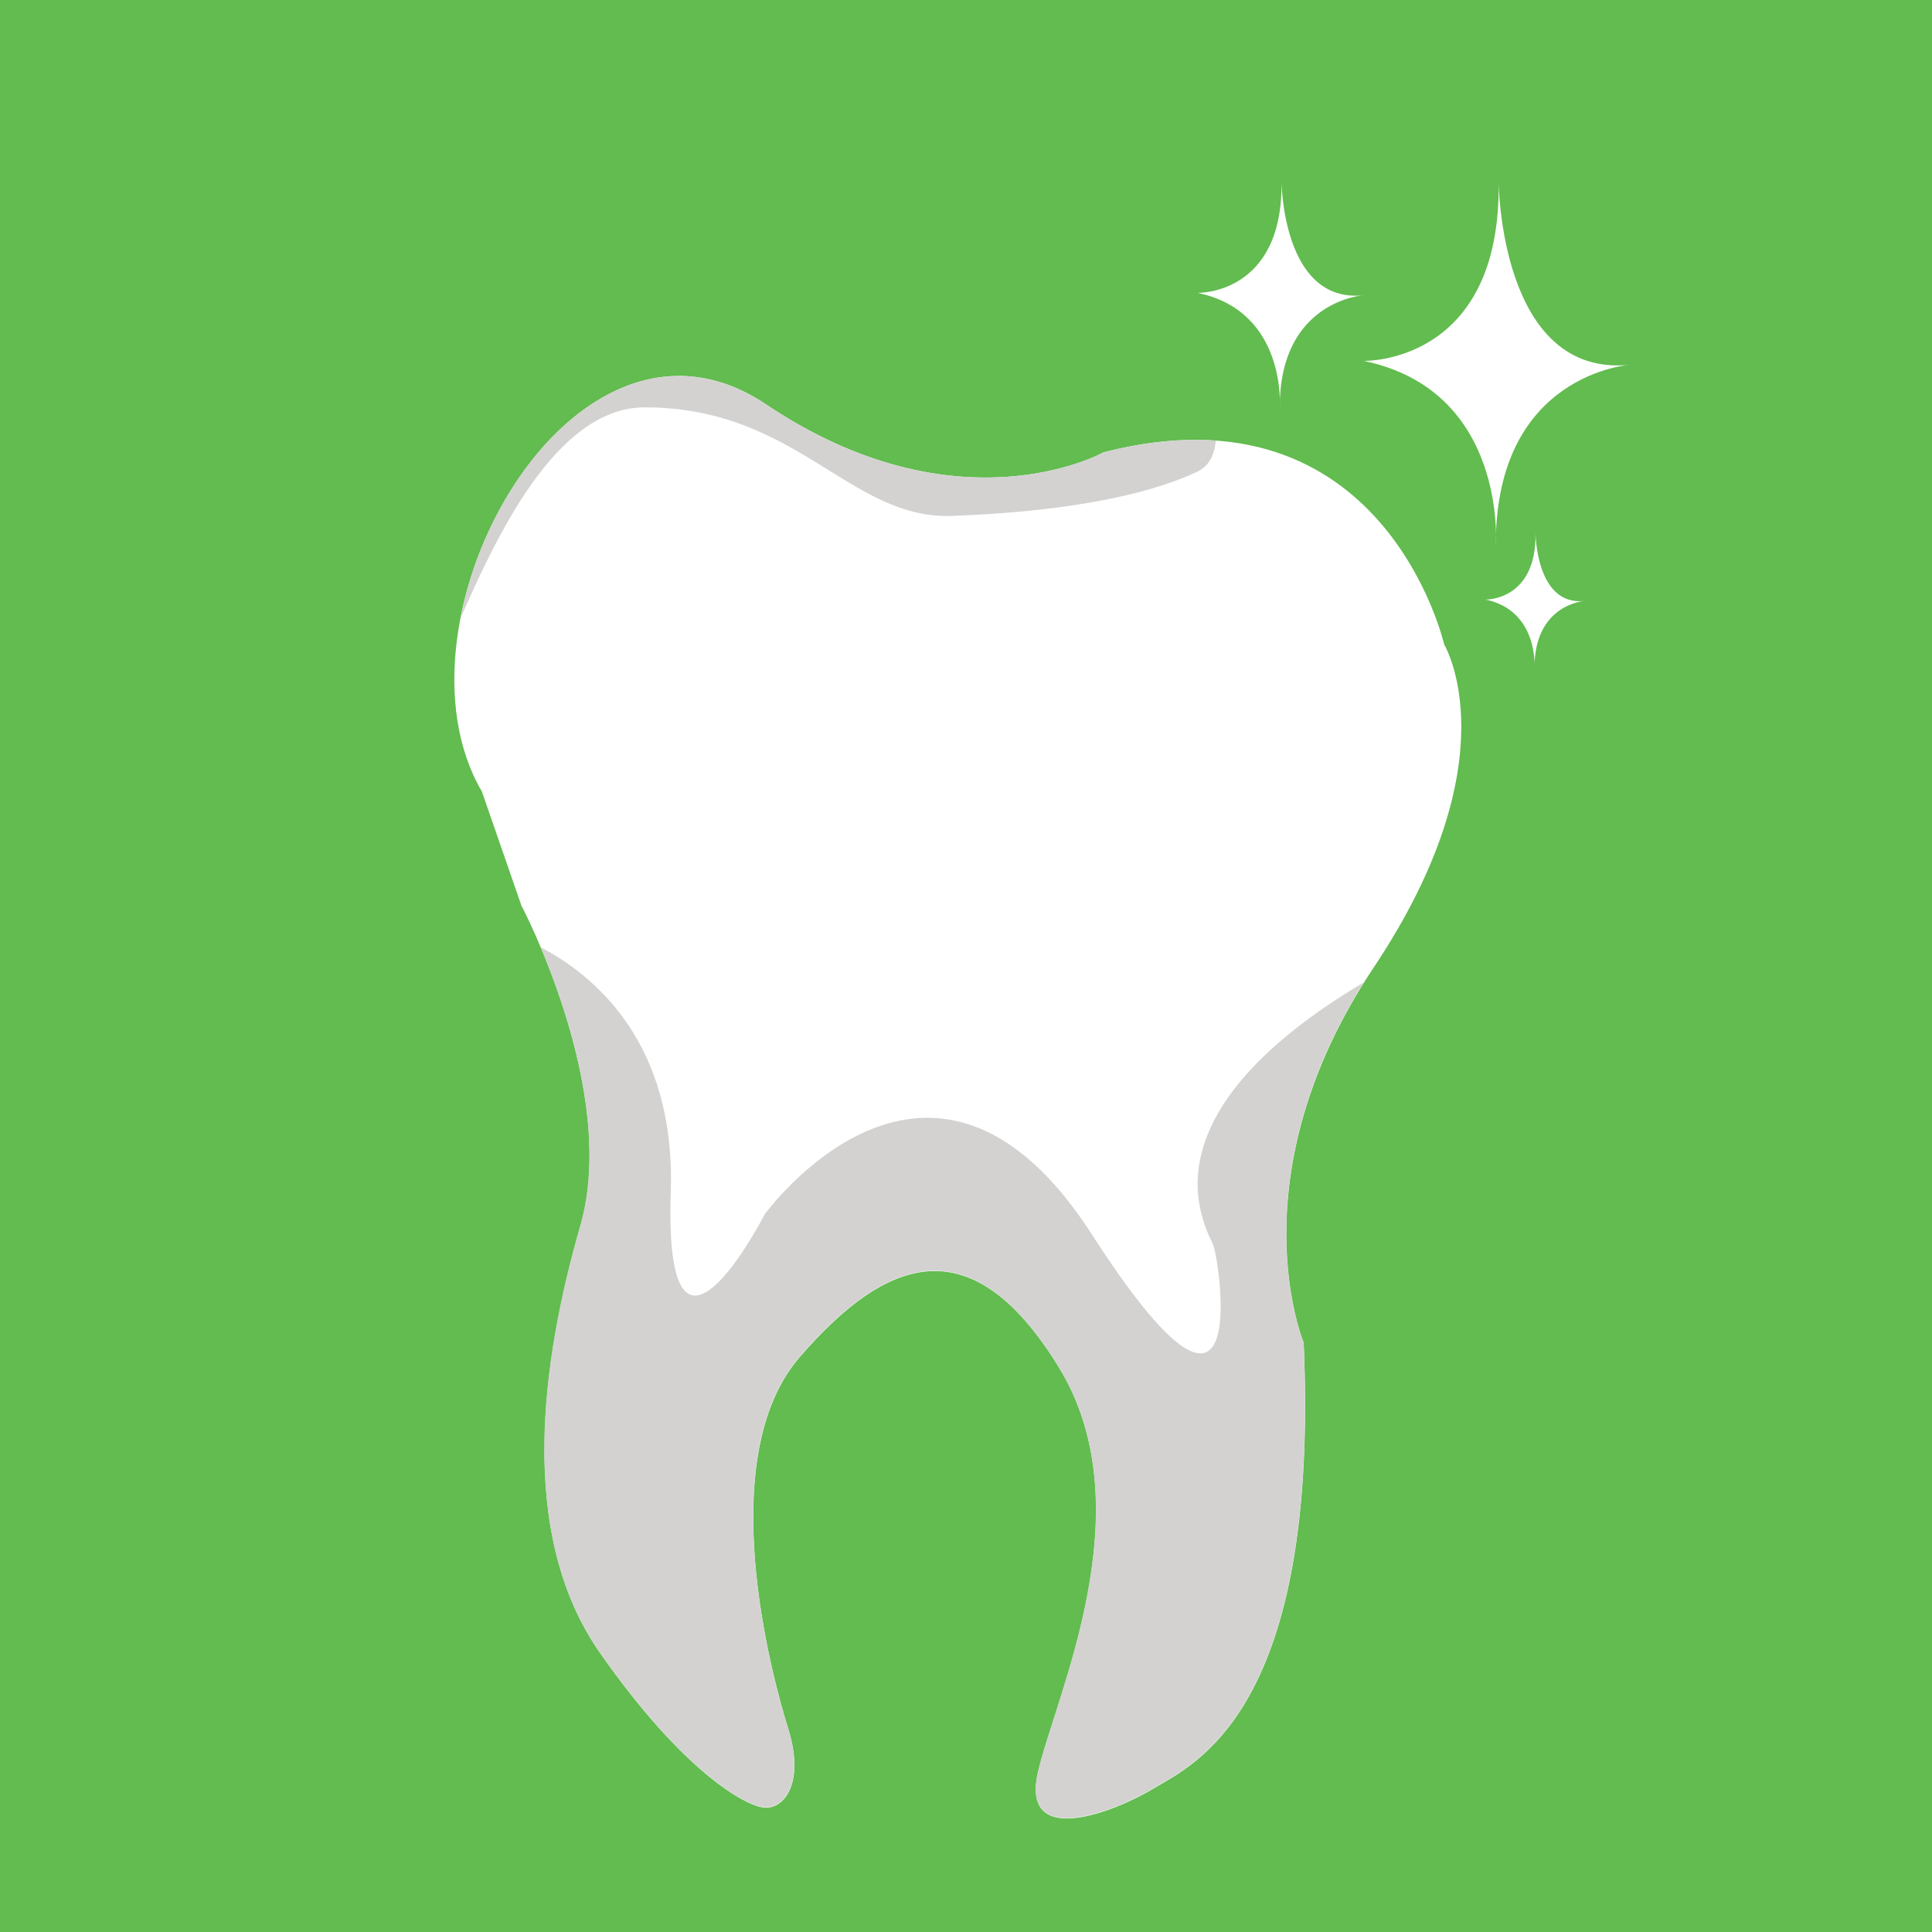
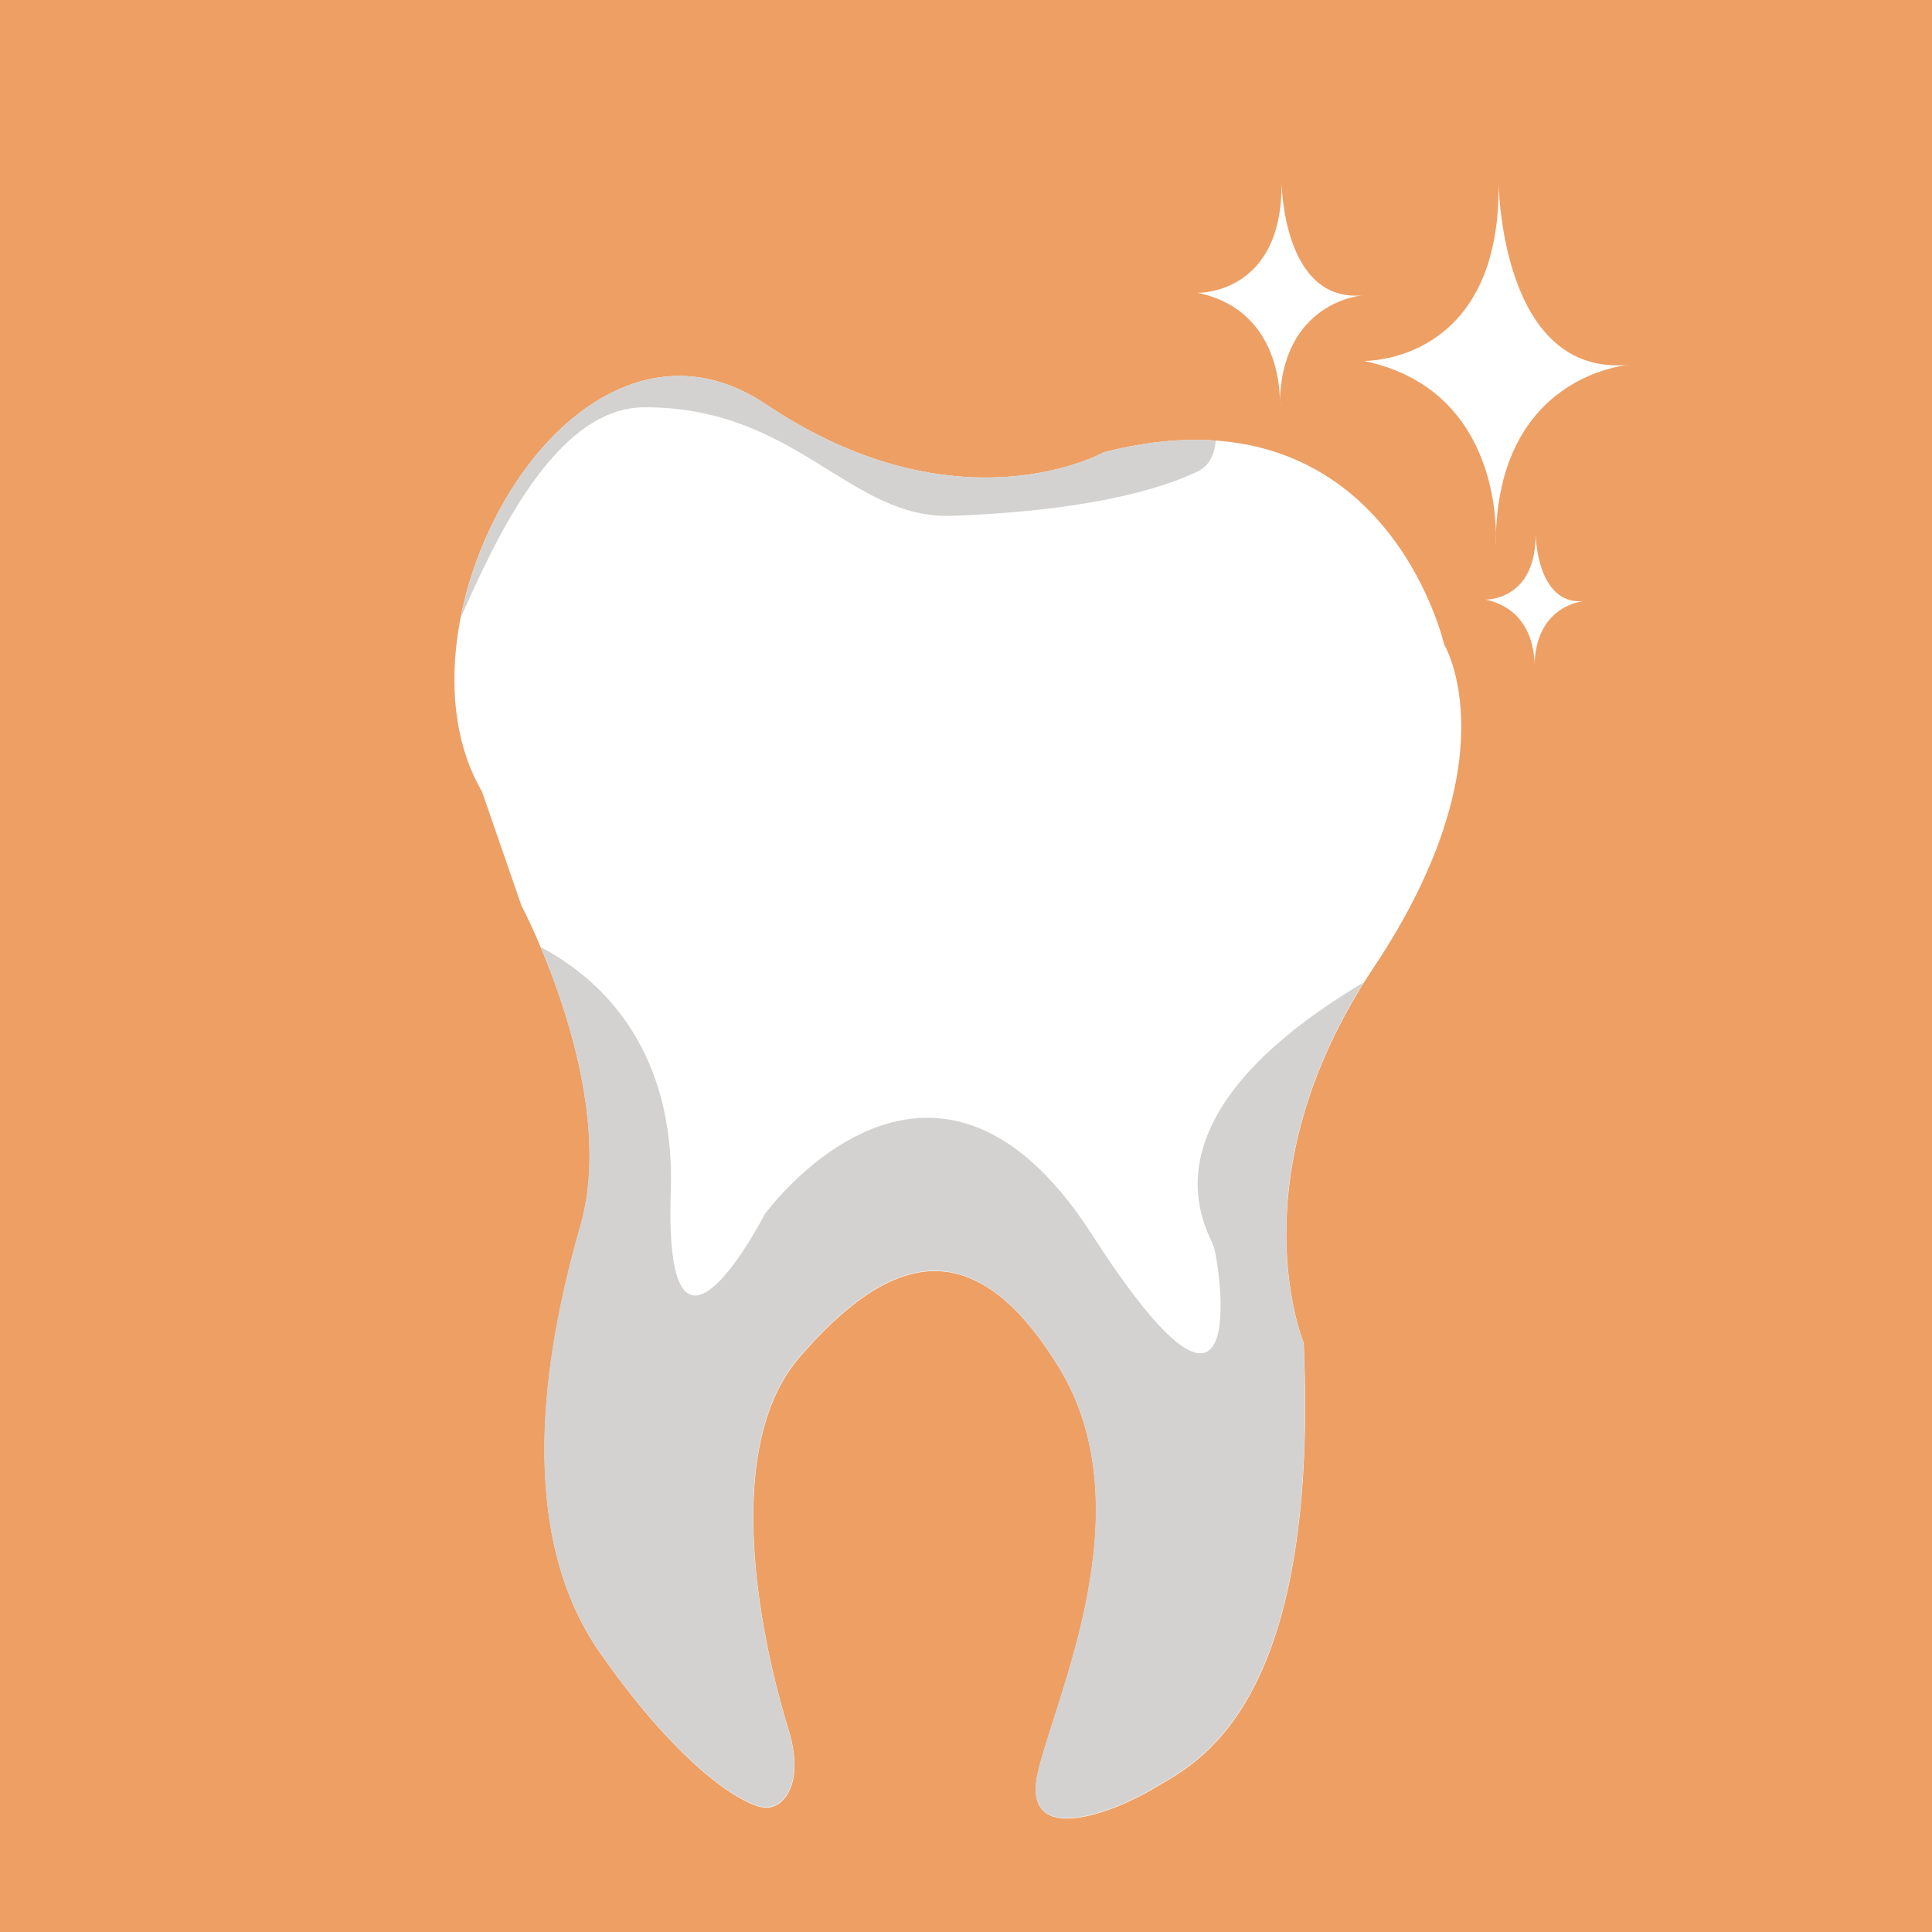
- <svg xmlns="http://www.w3.org/2000/svg" viewBox="0 0 2000 2000">
-   <defs>
-     <style>.cls-1{fill:#62bc4f;}.cls-2{fill:#fff;}.cls-3{fill:#d3d2d1;}</style>
-   </defs>
-   <g id="Layer_2" data-name="Layer 2">
-     <rect class="cls-1" width="2000" height="2000" />
+ <svg xmlns="http://www.w3.org/2000/svg" version="1.1" id="Layer_1" x="0px" y="0px" viewBox="0 0 2000 2000" style="enable-background:new 0 0 2000 2000;" xml:space="preserve">
+   <style type="text/css">
+ 	.st0{fill:#ED9F64;}
+ 	.st1{fill:#FFFFFF;}
+ 	.st2{fill:#D3D2D1;}
+ </style>
+   <g id="Layer_2_1_">
+     <g>
+       <rect class="st0" width="2000" height="2000" />
+     </g>
  </g>
-   <g id="Layer_1" data-name="Layer 1">
-     <path class="cls-2" d="M539.78,937.51s101.49,191.6,61,332S535.5,1588.52,621.07,1711s150.48,158.91,170.5,160.29,42.07-25.29,24.36-81.92S738,1508.49,828,1404.7s177.75-136.23,268,10.55-3.7,341.4-21.57,420,78.8,41,120.16,16,171.76-79.79,155-461.32c0,0-72.1-171.81,72.45-388.36S1495,667.2,1495,667.2s-62.15-273.57-352.45-199c0,0-150.17,84.24-349.71-49.67s-397.79,223.77-294,400.82Z" />
-     <path class="cls-3" d="M815.74,1789c-17.72-56.63-77.9-280.86,12.11-384.65s177.75-136.23,268,10.55-3.7,341.39-21.57,420,78.8,41,120.16,16,171.76-79.79,155-461.32c0,0-68.58-163.52,62.26-372.56-239.79,142.62-160.45,256.9-155.17,273.61,6.31,19.95,40.35,245.92-126.29-12.89s-338.72-20.51-338.72-20.51-104.64,203.93-97.14-23.89c5.08-154.29-79.53-223.88-134.68-252.75,27.27,64.7,69.48,189.37,40.89,288.49-40.48,140.35-65.28,319.05,20.29,441.52s150.48,158.91,170.5,160.29S833.45,1845.6,815.74,1789Z" />
-     <path class="cls-2" d="M1551.34,187.14s.72,205.08,136.74,190.41c0,0-139.94,8.55-139.64,186.47,0,0,12-159.57-136.74-190.42C1411.7,373.6,1554.8,377.4,1551.34,187.14Z" />
-     <path class="cls-2" d="M1326.6,187.14s.45,127.63,85.1,118.5c0,0-87.09,5.32-86.9,116.05,0,0,7.47-99.31-85.1-118.51C1239.7,303.18,1328.76,305.55,1326.6,187.14Z" />
-     <path class="cls-2" d="M1589.56,551.47s.27,76.1,50.74,70.66c0,0-51.93,3.17-51.81,69.2,0,0,4.45-59.21-50.75-70.66C1537.74,620.67,1590.85,622.08,1589.56,551.47Z" />
-     <path class="cls-3" d="M1142.55,468.17S992.38,552.41,792.84,418.5c-142.84-95.85-285,60.19-316.19,221.55,35.67-80.53,97.87-218.36,190.73-218.36,158,0,211.68,116.2,318.32,112.37s197.82-19.13,254-45.94c12-5.71,17.54-17.33,18.89-32.07C1224.69,453.63,1186.2,457,1142.55,468.17Z" />
+   <g id="Layer_1_1_">
+     <path class="st1" d="M539.8,937.5c0,0,101.5,191.6,61,332s-65.3,319,20.3,441.5s150.5,158.9,170.5,160.3s42.1-25.3,24.4-81.9   s-78-280.9,12-384.7s177.8-136.2,268,10.6s-3.7,341.4-21.6,420s78.8,41,120.2,16s171.8-79.8,155-461.3c0,0-72.1-171.8,72.4-388.4   s73-334.4,73-334.4s-62.2-273.6-352.4-199c0,0-150.2,84.2-349.7-49.7s-397.8,223.8-294,400.8L539.8,937.5z" />
+     <path class="st2" d="M815.7,1789c-17.7-56.6-77.9-280.9,12.1-384.7s177.8-136.2,268,10.6s-3.7,341.4-21.6,420s78.8,41,120.2,16   s171.8-79.8,155-461.3c0,0-68.6-163.5,62.3-372.6c-239.8,142.6-160.4,256.9-155.2,273.6c6.3,19.9,40.3,245.9-126.3-12.9   s-338.7-20.5-338.7-20.5s-104.6,203.9-97.1-23.9c5.1-154.3-79.5-223.9-134.7-252.8c27.3,64.7,69.5,189.4,40.9,288.5   c-40.5,140.3-65.3,319.1,20.3,441.5s150.5,158.9,170.5,160.3S833.5,1845.6,815.7,1789z" />
+     <path class="st1" d="M1551.3,187.1c0,0,0.7,205.1,136.7,190.4c0,0-139.9,8.5-139.6,186.5c0,0,12-159.6-136.7-190.4   C1411.7,373.6,1554.8,377.4,1551.3,187.1z" />
+     <path class="st1" d="M1326.6,187.1c0,0,0.4,127.6,85.1,118.5c0,0-87.1,5.3-86.9,116c0,0,7.5-99.3-85.1-118.5   C1239.7,303.2,1328.8,305.5,1326.6,187.1z" />
+     <path class="st1" d="M1589.6,551.5c0,0,0.3,76.1,50.7,70.7c0,0-51.9,3.2-51.8,69.2c0,0,4.4-59.2-50.8-70.7   C1537.7,620.7,1590.8,622.1,1589.6,551.5z" />
+     <path class="st2" d="M1142.6,468.2c0,0-150.2,84.2-349.7-49.7C650,322.6,507.8,478.7,476.7,640c35.7-80.5,97.9-218.4,190.7-218.4   c158,0,211.7,116.2,318.3,112.4s197.8-19.1,254-45.9c12-5.7,17.5-17.3,18.9-32.1C1224.7,453.6,1186.2,457,1142.6,468.2z" />
  </g>
</svg>
